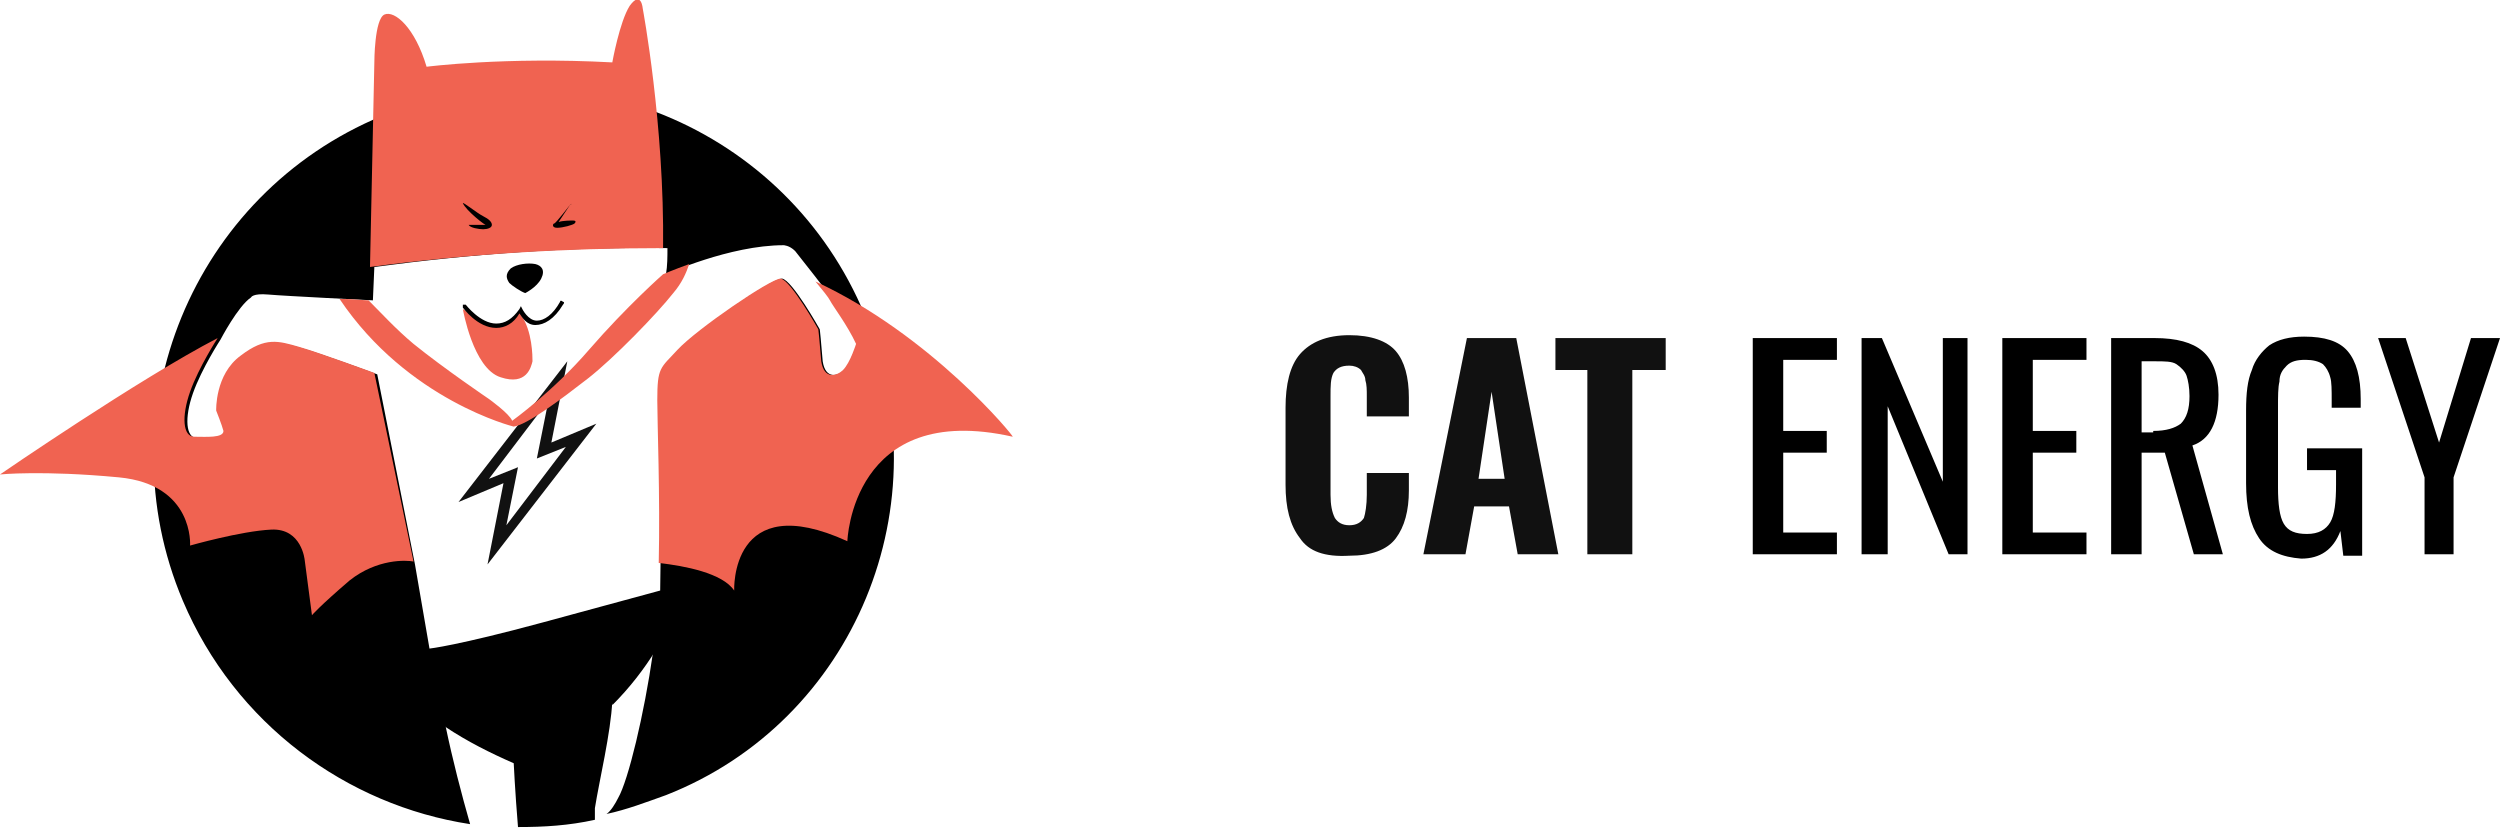
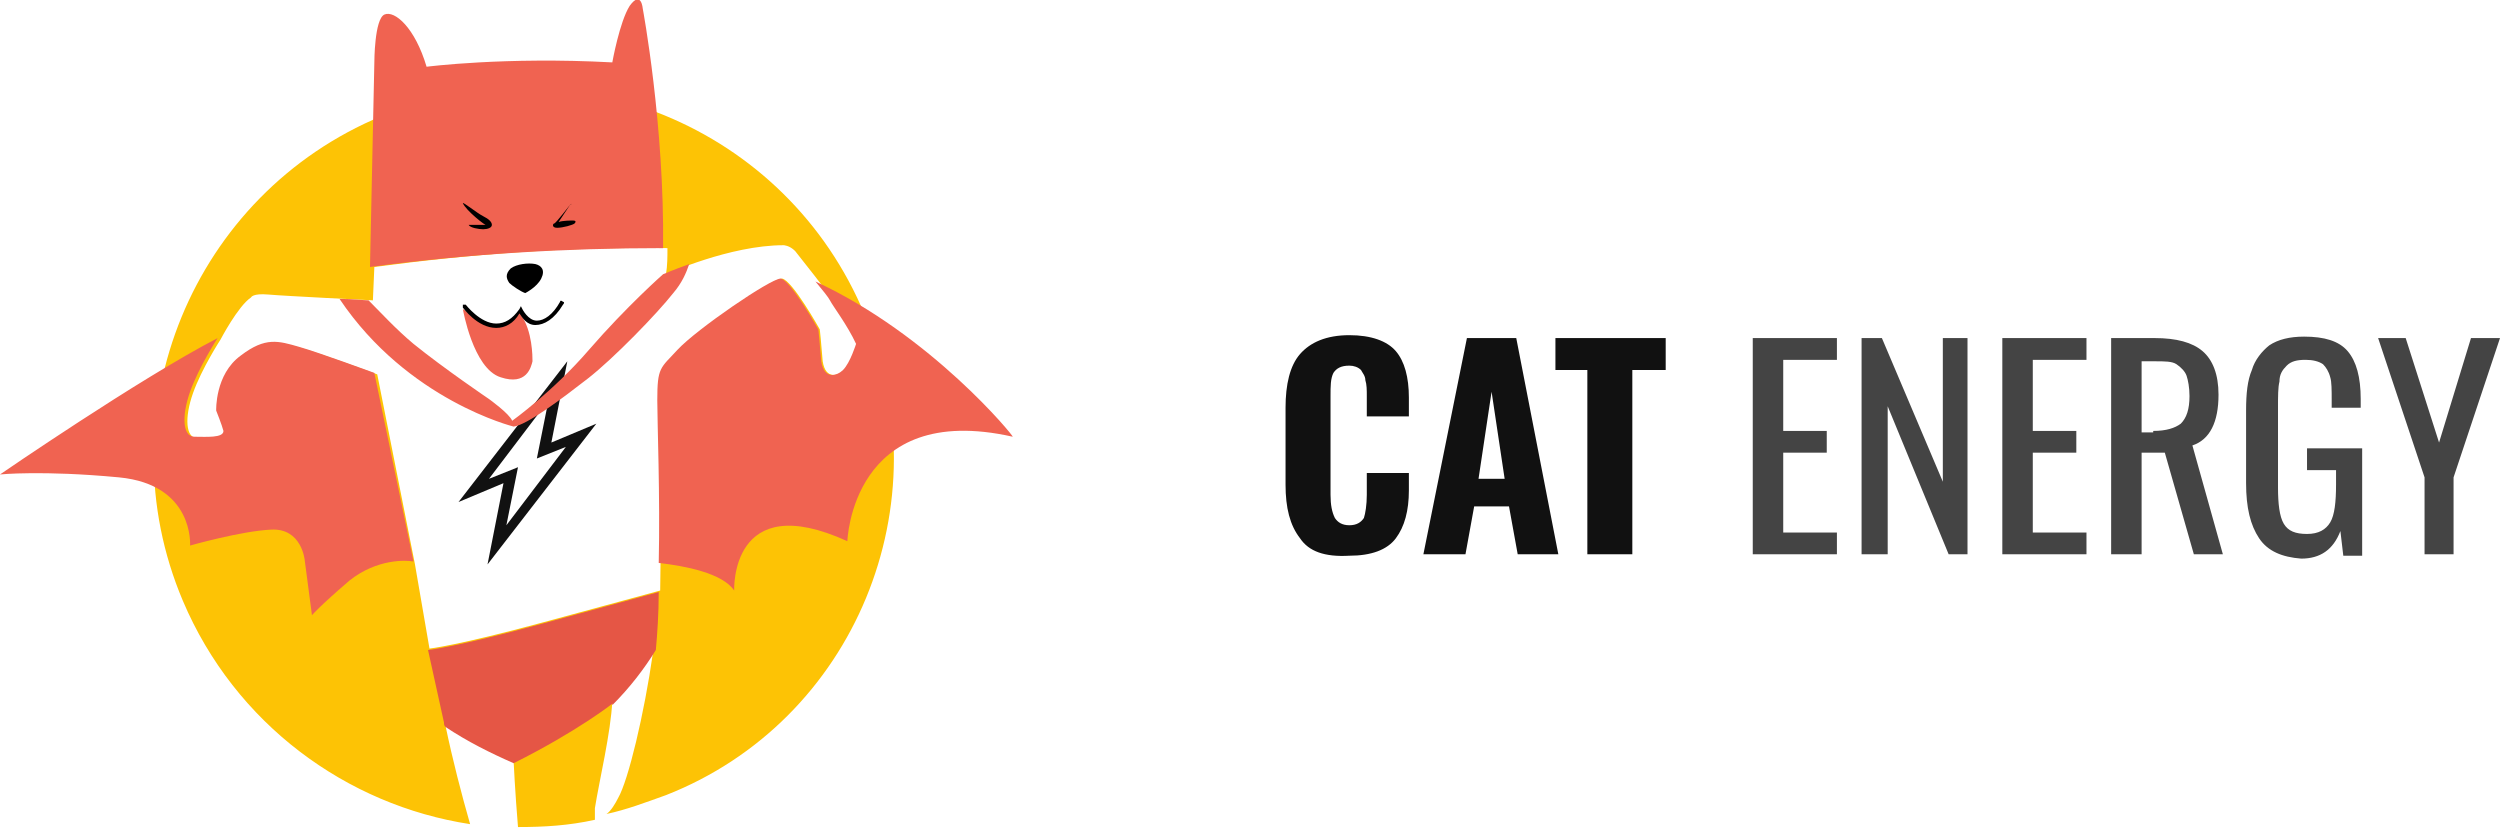
- <svg xmlns="http://www.w3.org/2000/svg" version="1.1" id="Layer_2" x="0" y="0" viewBox="0 0 172.3 57.1" xml:space="preserve">
+ <svg xmlns="http://www.w3.org/2000/svg" id="Layer_2" viewBox="0 0 172.3 57.1">
  <style>.st1{fill:#f06351}.st3{fill:#111}</style>
-   <path d="M59.6 21.7C54.2 8.7 39.3 2.6 26.3 8S7.1 28.4 12.6 41.4c3.6 8.5 11.3 14.1 19.8 15.4-.6-2.1-1.2-4.4-1.7-6.8 1.5 1 3.1 1.8 4.7 2.5 0 0 .1 2.1.3 4.5 1.8 0 3.5-.1 5.3-.5v-.8c.3-1.9 1.1-5.2 1.2-7.4 1.1-1.1 2.1-2.3 2.9-3.7 0 .1 0 .3-.1.4-.6 4.2-1.7 8.8-2.4 10-.2.4-.5.9-.8 1.1 1.4-.3 2.7-.8 4.1-1.3 13-5.1 19.2-20.1 13.7-33.1zm-1.4 3.8c-.4.4-1.3.7-1.5-.6-.1-1.3-.2-2.2-.2-2.2s-1.9-3.4-2.6-3.5c-.7 0-5.8 3.5-7.1 4.9-1.2 1.3-1.4 1.2-1.4 3.5 0 1.7.2 8.1.1 13.1 0 0-2.2.6-8.1 2.2-5.9 1.6-7.8 1.8-7.8 1.8l-1-5.8L26 25.8s-3.8-1.4-5.2-1.8c-1.4-.4-2.3-.7-4 .6-1.8 1.3-1.7 3.8-1.7 3.8s.4 1 .5 1.4c0 .5-1.2.4-2 .4s-.9-1.4-.3-3.1c.6-1.7 1.9-3.7 1.9-3.7s1.2-2.3 2.1-2.9c0 0 .1-.3 1.2-.2 1.1.1 7.2.4 7.2.4l.1-2.3c6.7-.9 13.4-1.4 20.2-1.3 0 .6 0 1.2-.1 1.8 0 0 4.4-2 8.1-2 0 0 .4 0 .8.4.3.4 2.4 3 2.6 3.4.2.4 1.2 1.7 1.8 3-.2 0-.6 1.4-1 1.8z" />
+   <path d="M59.6 21.7C54.2 8.7 39.3 2.6 26.3 8S7.1 28.4 12.6 41.4c3.6 8.5 11.3 14.1 19.8 15.4-.6-2.1-1.2-4.4-1.7-6.8 1.5 1 3.1 1.8 4.7 2.5 0 0 .1 2.1.3 4.5 1.8 0 3.5-.1 5.3-.5v-.8c.3-1.9 1.1-5.2 1.2-7.4 1.1-1.1 2.1-2.3 2.9-3.7 0 .1 0 .3-.1.4-.6 4.2-1.7 8.8-2.4 10-.2.4-.5.9-.8 1.1 1.4-.3 2.7-.8 4.1-1.3 13-5.1 19.2-20.1 13.7-33.1zm-1.4 3.8c-.4.4-1.3.7-1.5-.6-.1-1.3-.2-2.2-.2-2.2s-1.9-3.4-2.6-3.5c-.7 0-5.8 3.5-7.1 4.9-1.2 1.3-1.4 1.2-1.4 3.5 0 1.7.2 8.1.1 13.1 0 0-2.2.6-8.1 2.2-5.9 1.6-7.8 1.8-7.8 1.8l-1-5.8L26 25.8s-3.8-1.4-5.2-1.8c-1.4-.4-2.3-.7-4 .6-1.8 1.3-1.7 3.8-1.7 3.8s.4 1 .5 1.4c0 .5-1.2.4-2 .4s-.9-1.4-.3-3.1c.6-1.7 1.9-3.7 1.9-3.7s1.2-2.3 2.1-2.9c0 0 .1-.3 1.2-.2 1.1.1 7.2.4 7.2.4l.1-2.3c6.7-.9 13.4-1.4 20.2-1.3 0 .6 0 1.2-.1 1.8 0 0 4.4-2 8.1-2 0 0 .4 0 .8.4.3.4 2.4 3 2.6 3.4.2.4 1.2 1.7 1.8 3-.2 0-.6 1.4-1 1.8z" fill="#fdc305" />
  <path class="st1" d="M56.2 19.4c.5.6.9 1.1 1 1.3.2.4 1.2 1.7 1.8 3 0 0-.4 1.3-.9 1.8-.4.4-1.3.7-1.5-.6-.1-1.3-.2-2.2-.2-2.2s-1.9-3.4-2.6-3.5c-.7 0-5.8 3.5-7.1 4.9-1.2 1.3-1.4 1.2-1.4 3.5 0 1.5.2 6.6.1 11.2 1.8.2 4.4.7 5.2 1.9 0 0-.3-7.1 7.8-3.4 0 0 .3-9.7 11.4-7.2.1 0-5.6-7-13.6-10.7zm-10.5-2.3C45.8 8.6 44.3.6 44.3.6s-.1-1.3-.9-.2c-.7 1.1-1.2 3.9-1.2 3.9-7.4-.4-12.8.3-12.8.3-.8-2.7-2.2-3.9-2.9-3.6-.7.3-.7 3.3-.7 3.3l-.3 14.1c6.7-.9 13.5-1.3 20.2-1.3z" />
-   <path d="M45.2 44.8c.1-1.1.2-2.5.2-4 0 0-2.2.6-8.1 2.2-5.9 1.6-7.8 1.8-7.8 1.8l1.1 5c0 .1 0 .2.1.3 1.5 1 3.1 1.8 4.7 2.5 4.4-2.2 6.8-4.1 6.8-4.1v.1c1.2-1.2 2.2-2.5 3-3.8zM31.9 14c0-.1 1 .7 1.4.9s.6.4.6.6-.3.3-.6.3-.9-.1-1-.3h1.2c0 .1-1.4-1-1.6-1.5zm7.4.1s-1 1.3-1.1 1.3-.2.3.2.3 1.1-.2 1.2-.3.1-.2-.1-.2-.7 0-1 .1l.8-1.2c.1 0 .1-.1 0 0zm-3.1 6.1s.8-.4 1.1-1 0-.9-.4-1c-.5-.1-1.3 0-1.7.3-.4.4-.3.7-.1 1 .2.2.8.6 1.1.7z" />
+   <path d="M45.2 44.8c.1-1.1.2-2.5.2-4 0 0-2.2.6-8.1 2.2-5.9 1.6-7.8 1.8-7.8 1.8l1.1 5c0 .1 0 .2.1.3 1.5 1 3.1 1.8 4.7 2.5 4.4-2.2 6.8-4.1 6.8-4.1v.1c1.2-1.2 2.2-2.5 3-3.8z" fill="#e55645" />
+   <path d="M31.9 14c0-.1 1 .7 1.4.9s.6.4.6.6-.3.3-.6.3-.9-.1-1-.3h1.2c0 .1-1.4-1-1.6-1.5zm7.4.1s-1 1.3-1.1 1.3-.2.3.2.3 1.1-.2 1.2-.3.1-.2-.1-.2-.7 0-1 .1l.8-1.2c.1 0 .1-.1 0 0zm-3.1 6.1s.8-.4 1.1-1 0-.9-.4-1c-.5-.1-1.3 0-1.7.3-.4.4-.3.7-.1 1 .2.2.8.6 1.1.7z" />
  <path class="st1" d="M35.8 21.4s-.2.4-.5.6c-.2.2-.6.4-1 .4-.6 0-1.1-.2-1.5-.4-.2-.1-.4-.3-.5-.4-.2-.2-.4-.3-.4-.3s.7 4.1 2.6 4.7c1.8.6 2.1-.7 2.2-1.1 0-.3 0-2.1-.8-3.2 0-.3 0-.1-.1-.3z" />
  <path d="M34.2 22.6c-.1 0-.1 0 0 0-1.3 0-2.3-1.4-2.3-1.4V21h.2s1 1.3 2.1 1.3c.6 0 1.1-.3 1.6-1l.1-.2.1.2s.4.8 1 .8c.5 0 1.1-.4 1.6-1.3 0-.1.1-.1.2 0 .1 0 .1.1 0 .2-.6 1-1.3 1.4-1.9 1.4-.6 0-.9-.5-1.1-.8-.4.7-1 1-1.6 1z" />
  <path class="st3" d="M41.1 29.2L38 30.5l1.1-5.6-7.5 9.7 3.1-1.3-1.1 5.6 7.5-9.7zM33.7 33l4.1-5.4-.8 4 2-.8-4.1 5.4.8-4-2 .8z" />
  <path class="st1" d="M45.7 18.9s-2.5 2.2-5.1 5.2C38.1 27 35.3 29 35.3 29c-.2-.5-1.6-1.5-1.6-1.5s-3.1-2.1-5.2-3.8c-1.2-1-2.3-2.2-3.1-3-.3 0-1.1-.1-2-.1 4.7 7 12 8.8 12 8.8.9-.1 3.3-1.9 5.1-3.3s4.8-4.5 5.9-5.9c.6-.7.9-1.4 1.1-2-1.1.4-1.8.7-1.8.7zm-19.9 6.8s-3.8-1.4-5.2-1.8c-1.4-.4-2.3-.7-4 .6-1.8 1.3-1.7 3.8-1.7 3.8s.4 1 .5 1.4c0 .5-1.2.4-2 .4s-.9-1.4-.3-3.1c.6-1.7 1.9-3.7 1.9-3.7-5.4 2.8-15 9.4-15 9.4s2.9-.3 8.2.2c5.2.5 4.9 4.7 4.9 4.7s3.5-1 5.6-1.1c2.1-.1 2.3 2.1 2.3 2.1l.5 3.8s.5-.6 2.6-2.4c1.9-1.5 3.9-1.4 4.4-1.3l-2.7-13z" />
  <path class="st3" d="M89.6 37.1c-.7-.9-1-2.1-1-3.7v-5.3c0-1.6.3-2.9 1-3.7.7-.8 1.8-1.3 3.4-1.3 1.5 0 2.6.4 3.2 1.1.6.7.9 1.8.9 3.2v1.3h-2.9v-1.4c0-.4 0-.8-.1-1.1 0-.3-.2-.5-.3-.7-.2-.2-.5-.3-.8-.3-.6 0-.9.2-1.1.5-.2.4-.2.9-.2 1.6v6.8c0 .7.1 1.2.3 1.6.2.3.5.5 1 .5s.8-.2 1-.5c.1-.3.2-.9.2-1.6v-1.5h2.9v1.2c0 1.4-.3 2.5-.9 3.3-.6.8-1.7 1.2-3.2 1.2-1.7.1-2.8-.3-3.4-1.2zm11.5-13.8h3.4l2.9 14.9h-2.8l-.6-3.3h-2.4l-.6 3.3h-2.9l3-14.9zm2.6 9.7l-.9-6-.9 6h1.8zm5.8-7.5h-2.3v-2.2h7.6v2.2h-2.3v12.7h-3.1V25.5z" />
-   <path d="M120.8 23.3h5.8v1.5h-3.7v4.9h3v1.5h-3v5.5h3.7v1.5h-5.8V23.3zm7.5 0h1.4l4.2 9.9v-9.9h1.7v14.9h-1.3L130.1 28v10.2h-1.8V23.3zm9.7 0h5.8v1.5h-3.7v4.9h3v1.5h-3v5.5h3.7v1.5H138V23.3zm7.5 0h3c1.5 0 2.6.3 3.3.9.7.6 1.1 1.6 1.1 3 0 1.9-.6 3.1-1.8 3.5l2.1 7.5h-2l-2-7h-1.6v7h-2.1V23.3zm2.9 6.4c.9 0 1.5-.2 1.9-.5.4-.4.6-1 .6-1.9 0-.6-.1-1.1-.2-1.4-.1-.3-.4-.6-.7-.8-.3-.2-.8-.2-1.5-.2h-.9v4.9h.8zm7.3 7.4c-.6-.9-.9-2.1-.9-3.8v-5c0-1.2.1-2.1.4-2.8.2-.7.7-1.3 1.2-1.7.6-.4 1.4-.6 2.4-.6 1.4 0 2.4.3 3 1 .6.7.9 1.8.9 3.3v.6h-2v-.5c0-.7 0-1.3-.1-1.6-.1-.4-.3-.7-.5-.9-.3-.2-.7-.3-1.2-.3-.6 0-1 .1-1.3.4-.3.3-.5.6-.5 1.1-.1.4-.1 1-.1 1.8v5.5c0 1.1.1 2 .4 2.5.3.5.8.7 1.6.7s1.3-.3 1.6-.8c.3-.5.4-1.4.4-2.6v-1h-2v-1.5h3.8v7.4h-1.3l-.2-1.7c-.5 1.3-1.4 1.9-2.7 1.9-1.3-.1-2.3-.5-2.9-1.4zm11.4-4.2l-3.2-9.6h1.9l2.3 7.2 2.2-7.2h2l-3.2 9.6v5.3h-2v-5.3z" />
+   <path d="M120.8 23.3h5.8v1.5h-3.7v4.9h3v1.5h-3v5.5h3.7v1.5h-5.8V23.3zm7.5 0h1.4l4.2 9.9v-9.9h1.7v14.9h-1.3L130.1 28v10.2h-1.8V23.3zm9.7 0h5.8v1.5h-3.7v4.9h3v1.5h-3v5.5h3.7v1.5H138V23.3zm7.5 0h3c1.5 0 2.6.3 3.3.9.7.6 1.1 1.6 1.1 3 0 1.9-.6 3.1-1.8 3.5l2.1 7.5h-2l-2-7h-1.6v7h-2.1V23.3zm2.9 6.4c.9 0 1.5-.2 1.9-.5.4-.4.6-1 .6-1.9 0-.6-.1-1.1-.2-1.4-.1-.3-.4-.6-.7-.8-.3-.2-.8-.2-1.5-.2h-.9v4.9h.8zm7.3 7.4c-.6-.9-.9-2.1-.9-3.8v-5c0-1.2.1-2.1.4-2.8.2-.7.7-1.3 1.2-1.7.6-.4 1.4-.6 2.4-.6 1.4 0 2.4.3 3 1 .6.7.9 1.8.9 3.3v.6h-2v-.5c0-.7 0-1.3-.1-1.6-.1-.4-.3-.7-.5-.9-.3-.2-.7-.3-1.2-.3-.6 0-1 .1-1.3.4-.3.3-.5.6-.5 1.1-.1.4-.1 1-.1 1.8v5.5c0 1.1.1 2 .4 2.5.3.5.8.7 1.6.7s1.3-.3 1.6-.8c.3-.5.4-1.4.4-2.6v-1h-2v-1.5h3.8v7.4h-1.3l-.2-1.7c-.5 1.3-1.4 1.9-2.7 1.9-1.3-.1-2.3-.5-2.9-1.4zm11.4-4.2l-3.2-9.6h1.9l2.3 7.2 2.2-7.2h2l-3.2 9.6v5.3h-2v-5.3z" fill="#444" />
</svg>
